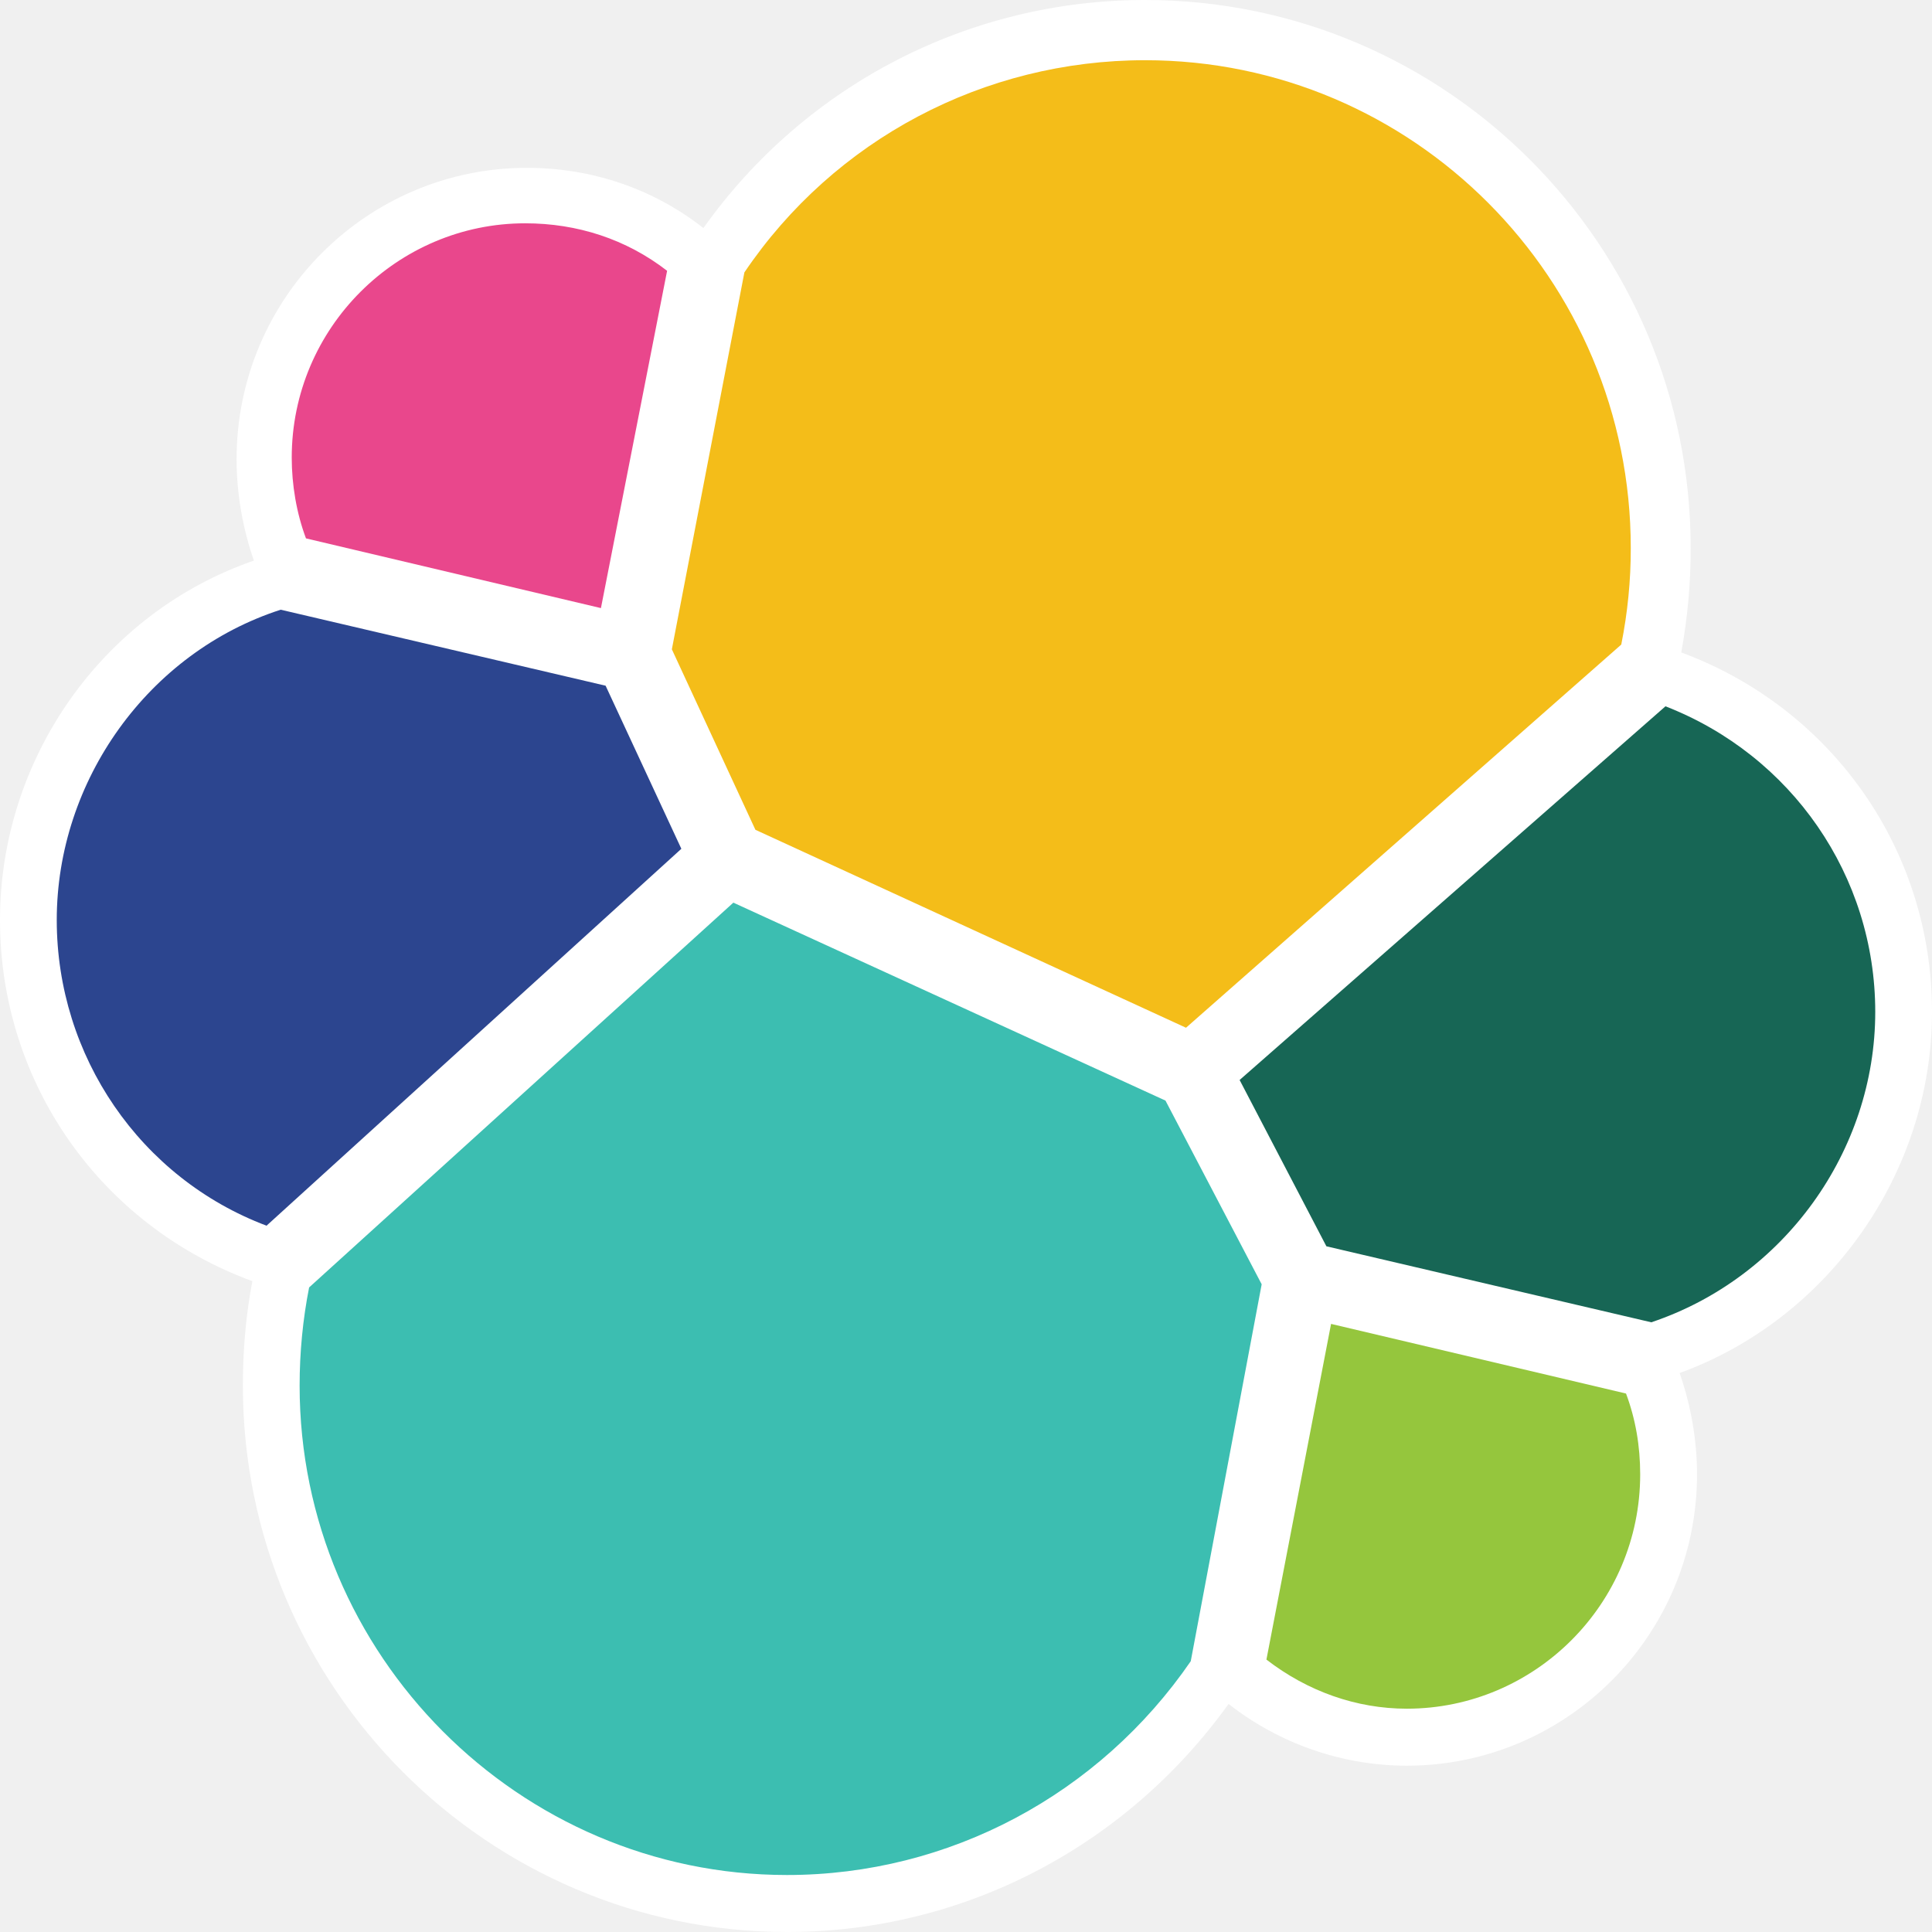
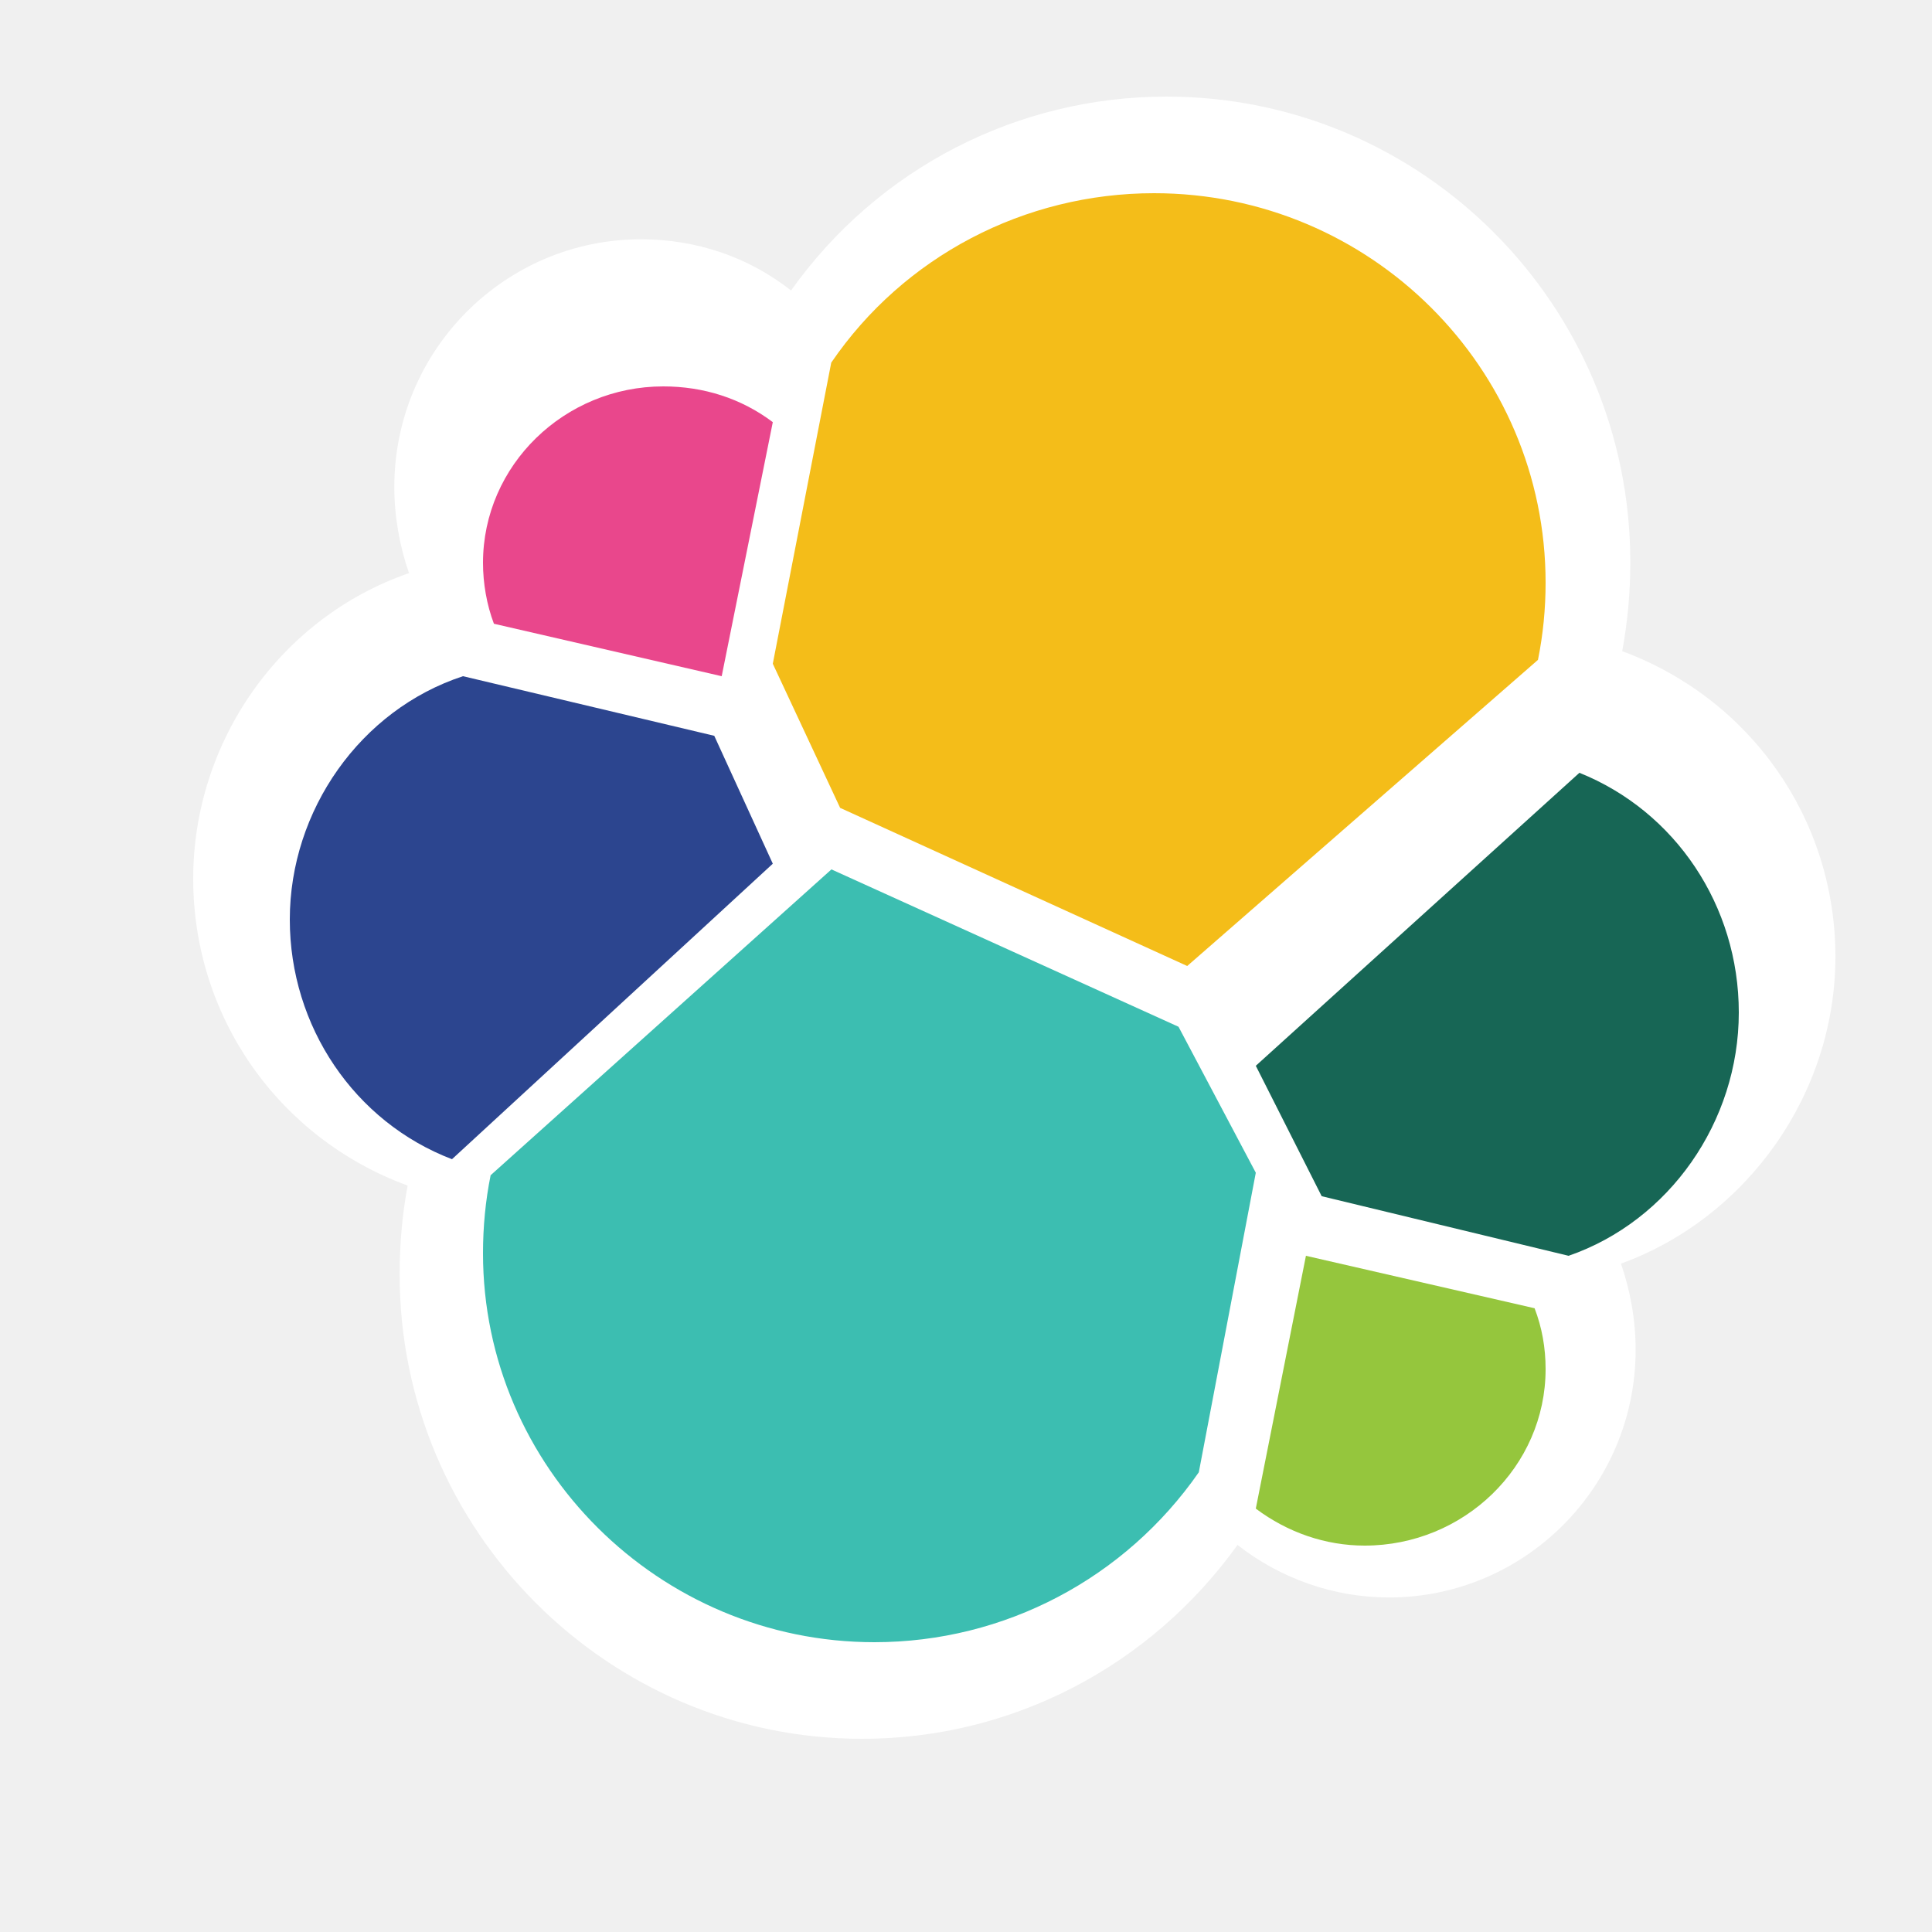
- <svg xmlns="http://www.w3.org/2000/svg" width="24px" height="24px" viewBox="0 0 24 24" version="1.1">
-   <g id="页面-1" stroke="none" stroke-width="1" fill="none" fill-rule="evenodd">
-     <g id="elasticsearch" transform="translate(0, -0)" fill-rule="nonzero">
-       <path d="M24,12.57 C24,10.544 22.746,8.793 20.885,8.105 C20.964,7.677 21.003,7.242 21.002,6.807 C21.002,3.049 17.966,0 14.224,0 C12.049,0 10.011,1.043 8.738,2.833 C8.111,2.341 7.347,2.085 6.544,2.085 C4.565,2.085 2.939,3.698 2.939,5.705 C2.939,6.138 3.017,6.57 3.154,6.964 C1.274,7.613 0,9.423 0,11.429 C0,13.456 1.254,15.226 3.135,15.915 C3.056,16.328 3.017,16.761 3.017,17.213 C3.017,20.951 6.054,24 9.776,24 C11.971,24 13.989,22.938 15.262,21.167 C15.889,21.659 16.673,21.934 17.476,21.934 C19.455,21.934 21.081,20.321 21.081,18.315 C21.081,17.882 21.002,17.449 20.865,17.056 C22.707,16.387 24,14.577 24,12.57 L24,12.57 Z" id="路径" fill="#FFFFFF" />
-       <path d="M9.384,10.308 L14.733,12.767 L20.14,8.007 C20.219,7.611 20.259,7.209 20.258,6.807 C20.258,3.462 17.554,0.748 14.224,0.748 C12.225,0.748 10.364,1.731 9.247,3.384 L8.346,8.066 L9.384,10.308 L9.384,10.308 Z" id="路径" fill="#F4BD19" />
-       <path d="M3.84,15.993 C3.762,16.387 3.722,16.8 3.722,17.213 C3.722,20.557 6.446,23.292 9.776,23.292 C11.794,23.292 13.656,22.289 14.792,20.636 L15.673,15.954 L14.478,13.672 L9.11,11.213 L3.84,15.993 L3.84,15.993 Z" id="路径" fill="#3CBEB1" />
-       <path d="M3.801,6.688 L7.465,7.554 L8.287,3.364 C7.778,2.97 7.171,2.774 6.524,2.774 C4.937,2.774 3.624,4.072 3.624,5.685 C3.624,6.02 3.683,6.374 3.801,6.688 L3.801,6.688 Z" id="路径" fill="#E9478C" />
-       <path d="M3.487,7.574 C1.842,8.105 0.705,9.698 0.705,11.429 C0.705,13.121 1.744,14.636 3.311,15.226 L8.464,10.544 L7.523,8.518 L3.487,7.574 L3.487,7.574 Z" id="路径" fill="#2C458F" />
-       <path d="M15.732,20.616 C16.242,21.01 16.849,21.226 17.476,21.226 C19.063,21.226 20.375,19.928 20.375,18.315 C20.375,17.961 20.317,17.626 20.199,17.311 L16.535,16.446 L15.732,20.616 L15.732,20.616 Z" id="路径" fill="#95C63D" />
-       <path d="M16.477,15.482 L20.513,16.426 C22.158,15.875 23.295,14.302 23.295,12.57 C23.295,10.879 22.256,9.384 20.689,8.774 L15.399,13.416 L16.477,15.482 L16.477,15.482 Z" id="路径" fill="#176655" />
+ <svg xmlns="http://www.w3.org/2000/svg" width="20px" height="20px" viewBox="0 0 20 20" version="1.1">
+   <g id="elasticsearch" stroke="none" stroke-width="1" fill="none" fill-rule="evenodd">
+     <g transform="translate(2, 1)" fill-rule="nonzero" id="路径">
+       <path d="M17,8.904 C17,7.469 16.112,6.229 14.793,5.741 C14.849,5.438 14.877,5.13 14.877,4.821 C14.877,2.16 12.726,0 10.075,0 C8.535,0 7.091,0.739 6.189,2.007 C5.745,1.658 5.204,1.477 4.635,1.477 C3.233,1.477 2.082,2.62 2.082,4.041 C2.082,4.348 2.137,4.654 2.234,4.933 C0.902,5.393 0,6.675 0,8.096 C0,9.531 0.888,10.785 2.22,11.273 C2.165,11.566 2.137,11.872 2.137,12.193 C2.137,14.84 4.288,17 6.925,17 C8.479,17 9.909,16.248 10.811,14.993 C11.255,15.342 11.81,15.537 12.379,15.537 C13.78,15.537 14.932,14.394 14.932,12.973 C14.932,12.666 14.877,12.36 14.78,12.081 C16.084,11.607 17,10.325 17,8.904 L17,8.904 Z" fill="#FFFFFF" />
+       <path d="M6.697,7.363 L10.29,9 L13.921,5.831 C13.974,5.568 14,5.301 14,5.033 C14,2.807 12.184,1 9.947,1 C8.605,1 7.355,1.655 6.605,2.754 L6,5.871 L6.697,7.363 L6.697,7.363 Z" fill="#F4BD19" />
+       <path d="M3.079,11.166 C3.026,11.427 3,11.7 3,11.974 C3,14.189 4.823,16 7.052,16 C8.403,16 9.649,15.336 10.41,14.241 L11,11.14 L10.2,9.629 L6.607,8 L3.079,11.166 L3.079,11.166 Z" fill="#3CBEB1" />
+       <path d="M3.113,5.457 L5.471,6 L6,3.37 C5.672,3.123 5.282,3 4.866,3 C3.845,3 3,3.815 3,4.827 C3,5.037 3.038,5.259 3.113,5.457 L3.113,5.457 Z" fill="#E9478C" />
+       <path d="M2.793,6 C1.732,6.347 1,7.388 1,8.519 C1,9.625 1.669,10.614 2.679,11 L6,7.941 L5.394,6.617 L2.793,6 L2.793,6 Z" fill="#2C458F" />
+       <path d="M11,14.617 C11.329,14.864 11.722,15 12.127,15 C13.152,15 14,14.185 14,13.173 C14,12.951 13.962,12.741 13.886,12.543 L11.519,12 L11,14.617 L11,14.617 Z" fill="#95C63D" />
+       <path d="M11.682,11.383 L14.238,12 C15.28,11.64 16,10.612 16,9.481 C16,8.375 15.342,7.398 14.35,7 L11,10.033 L11.682,11.383 L11.682,11.383 Z" fill="#176655" />
    </g>
  </g>
</svg>
